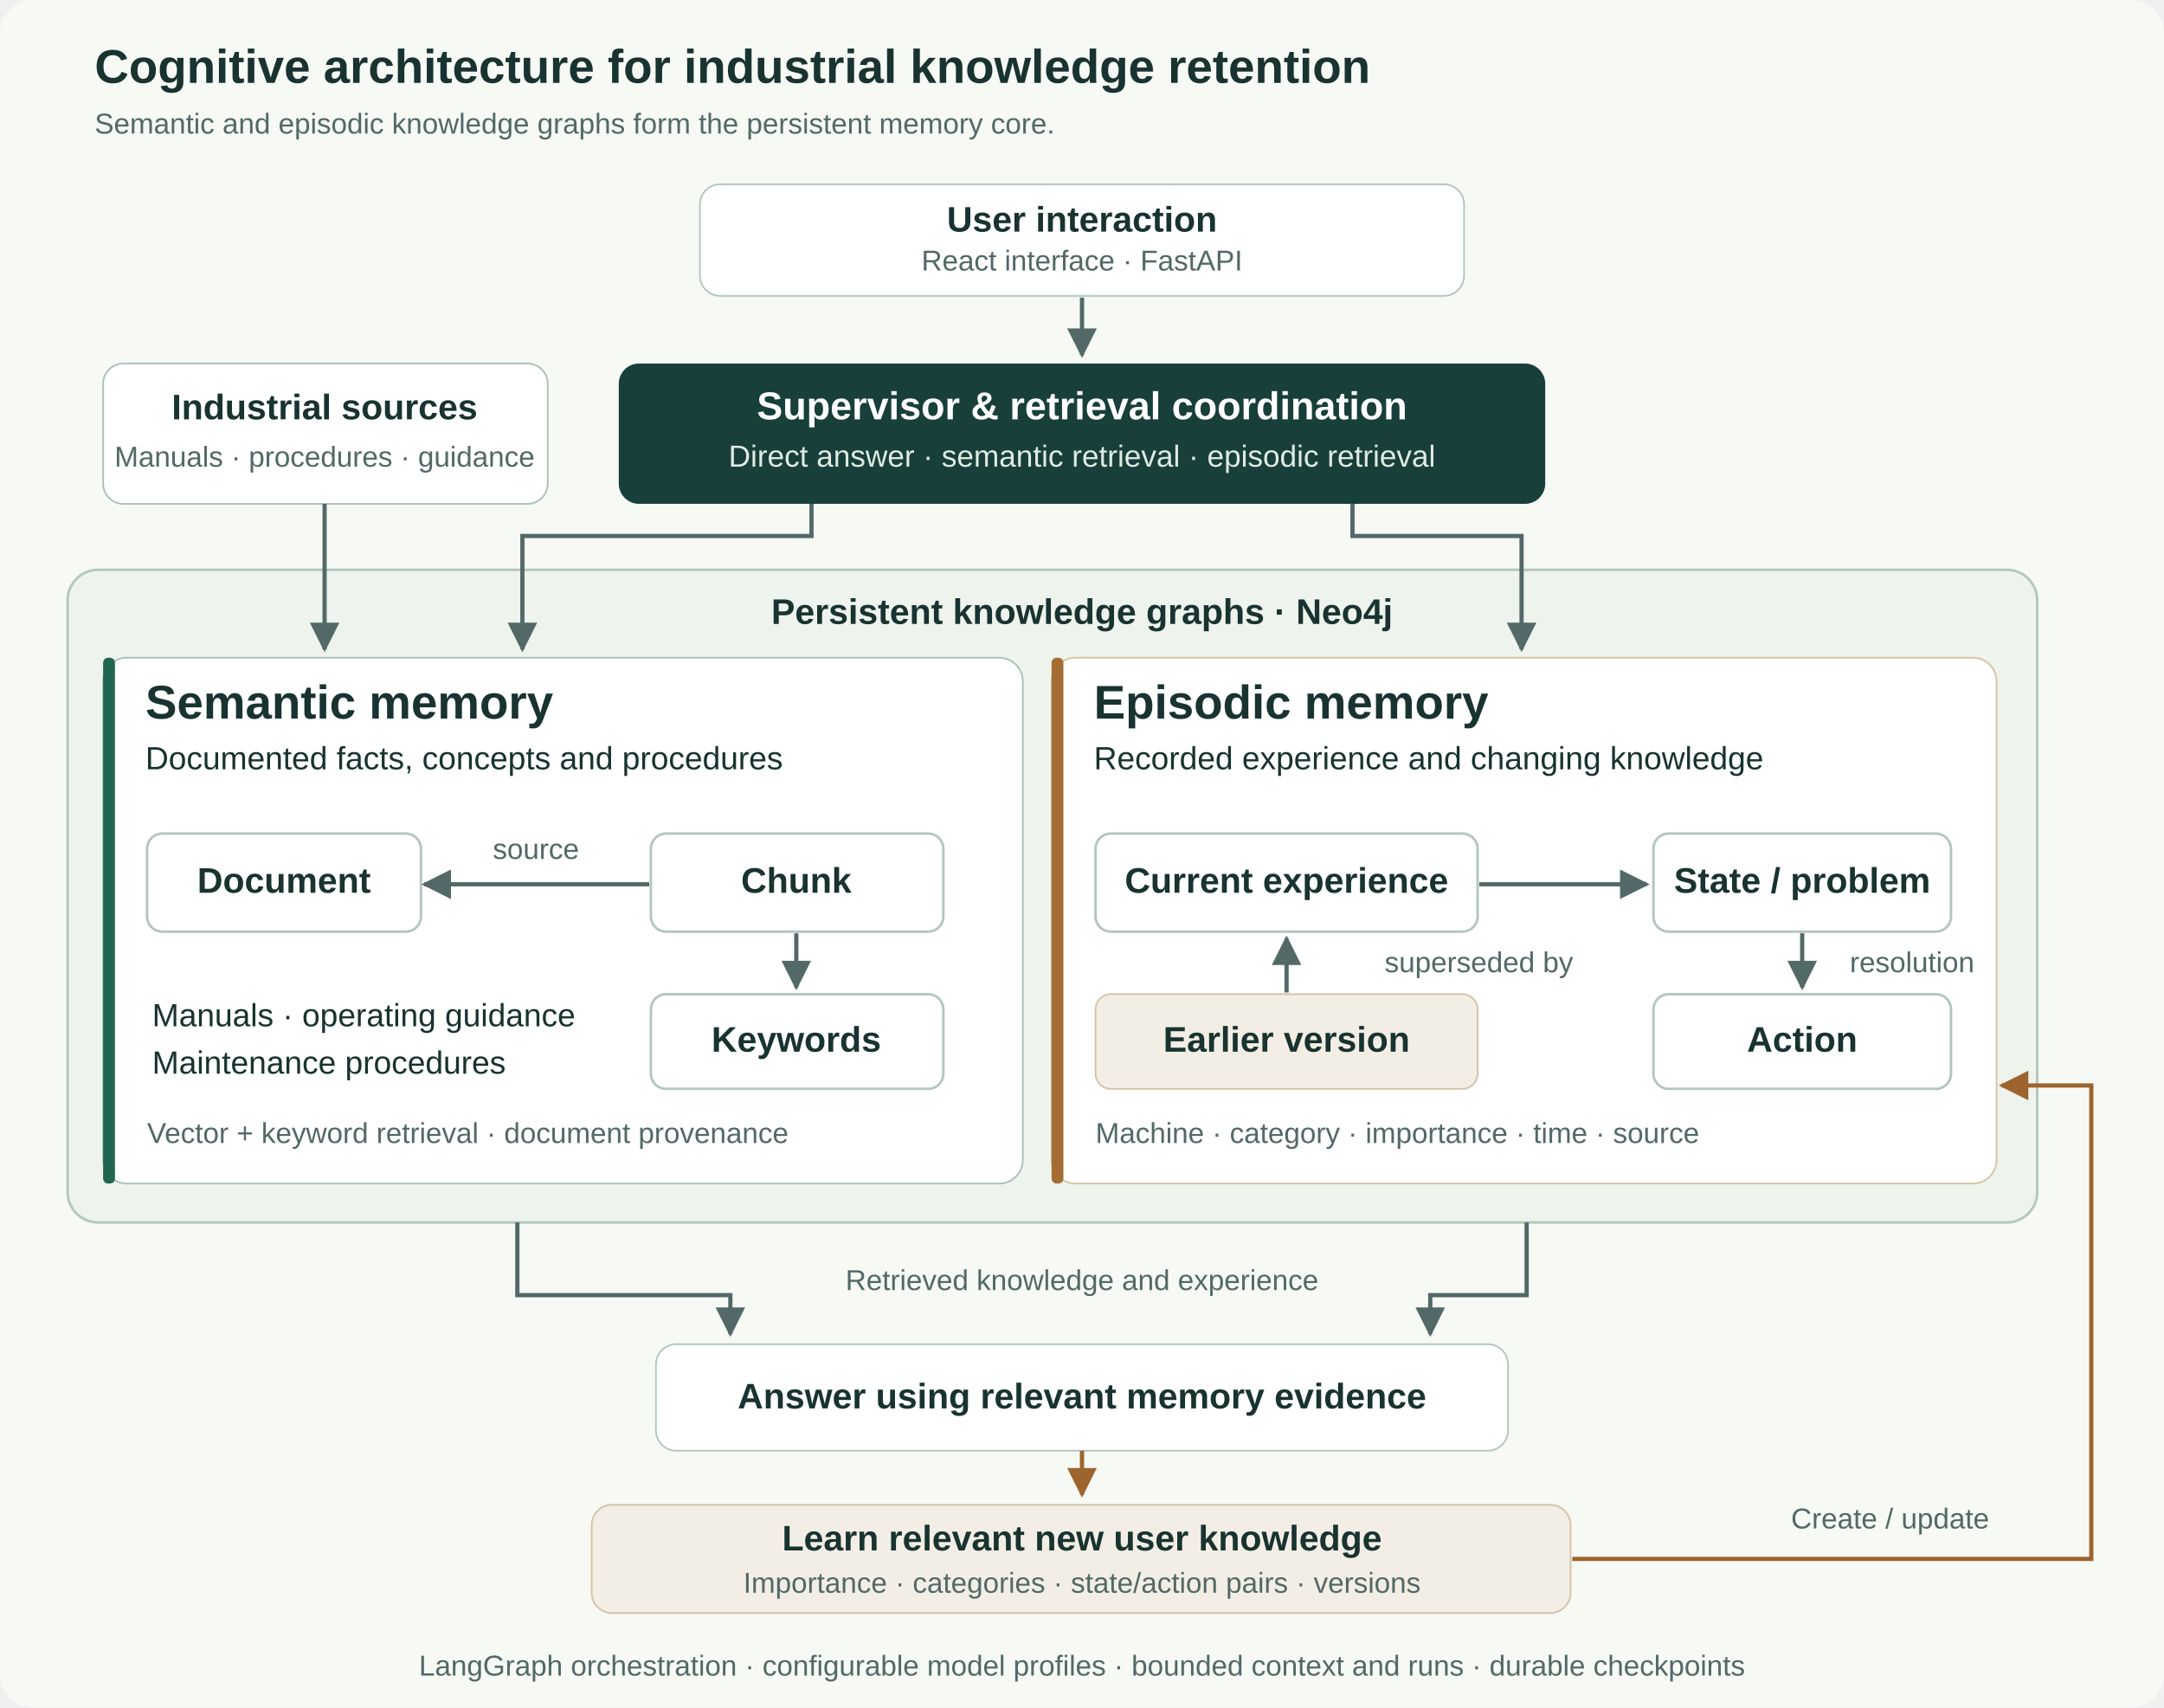
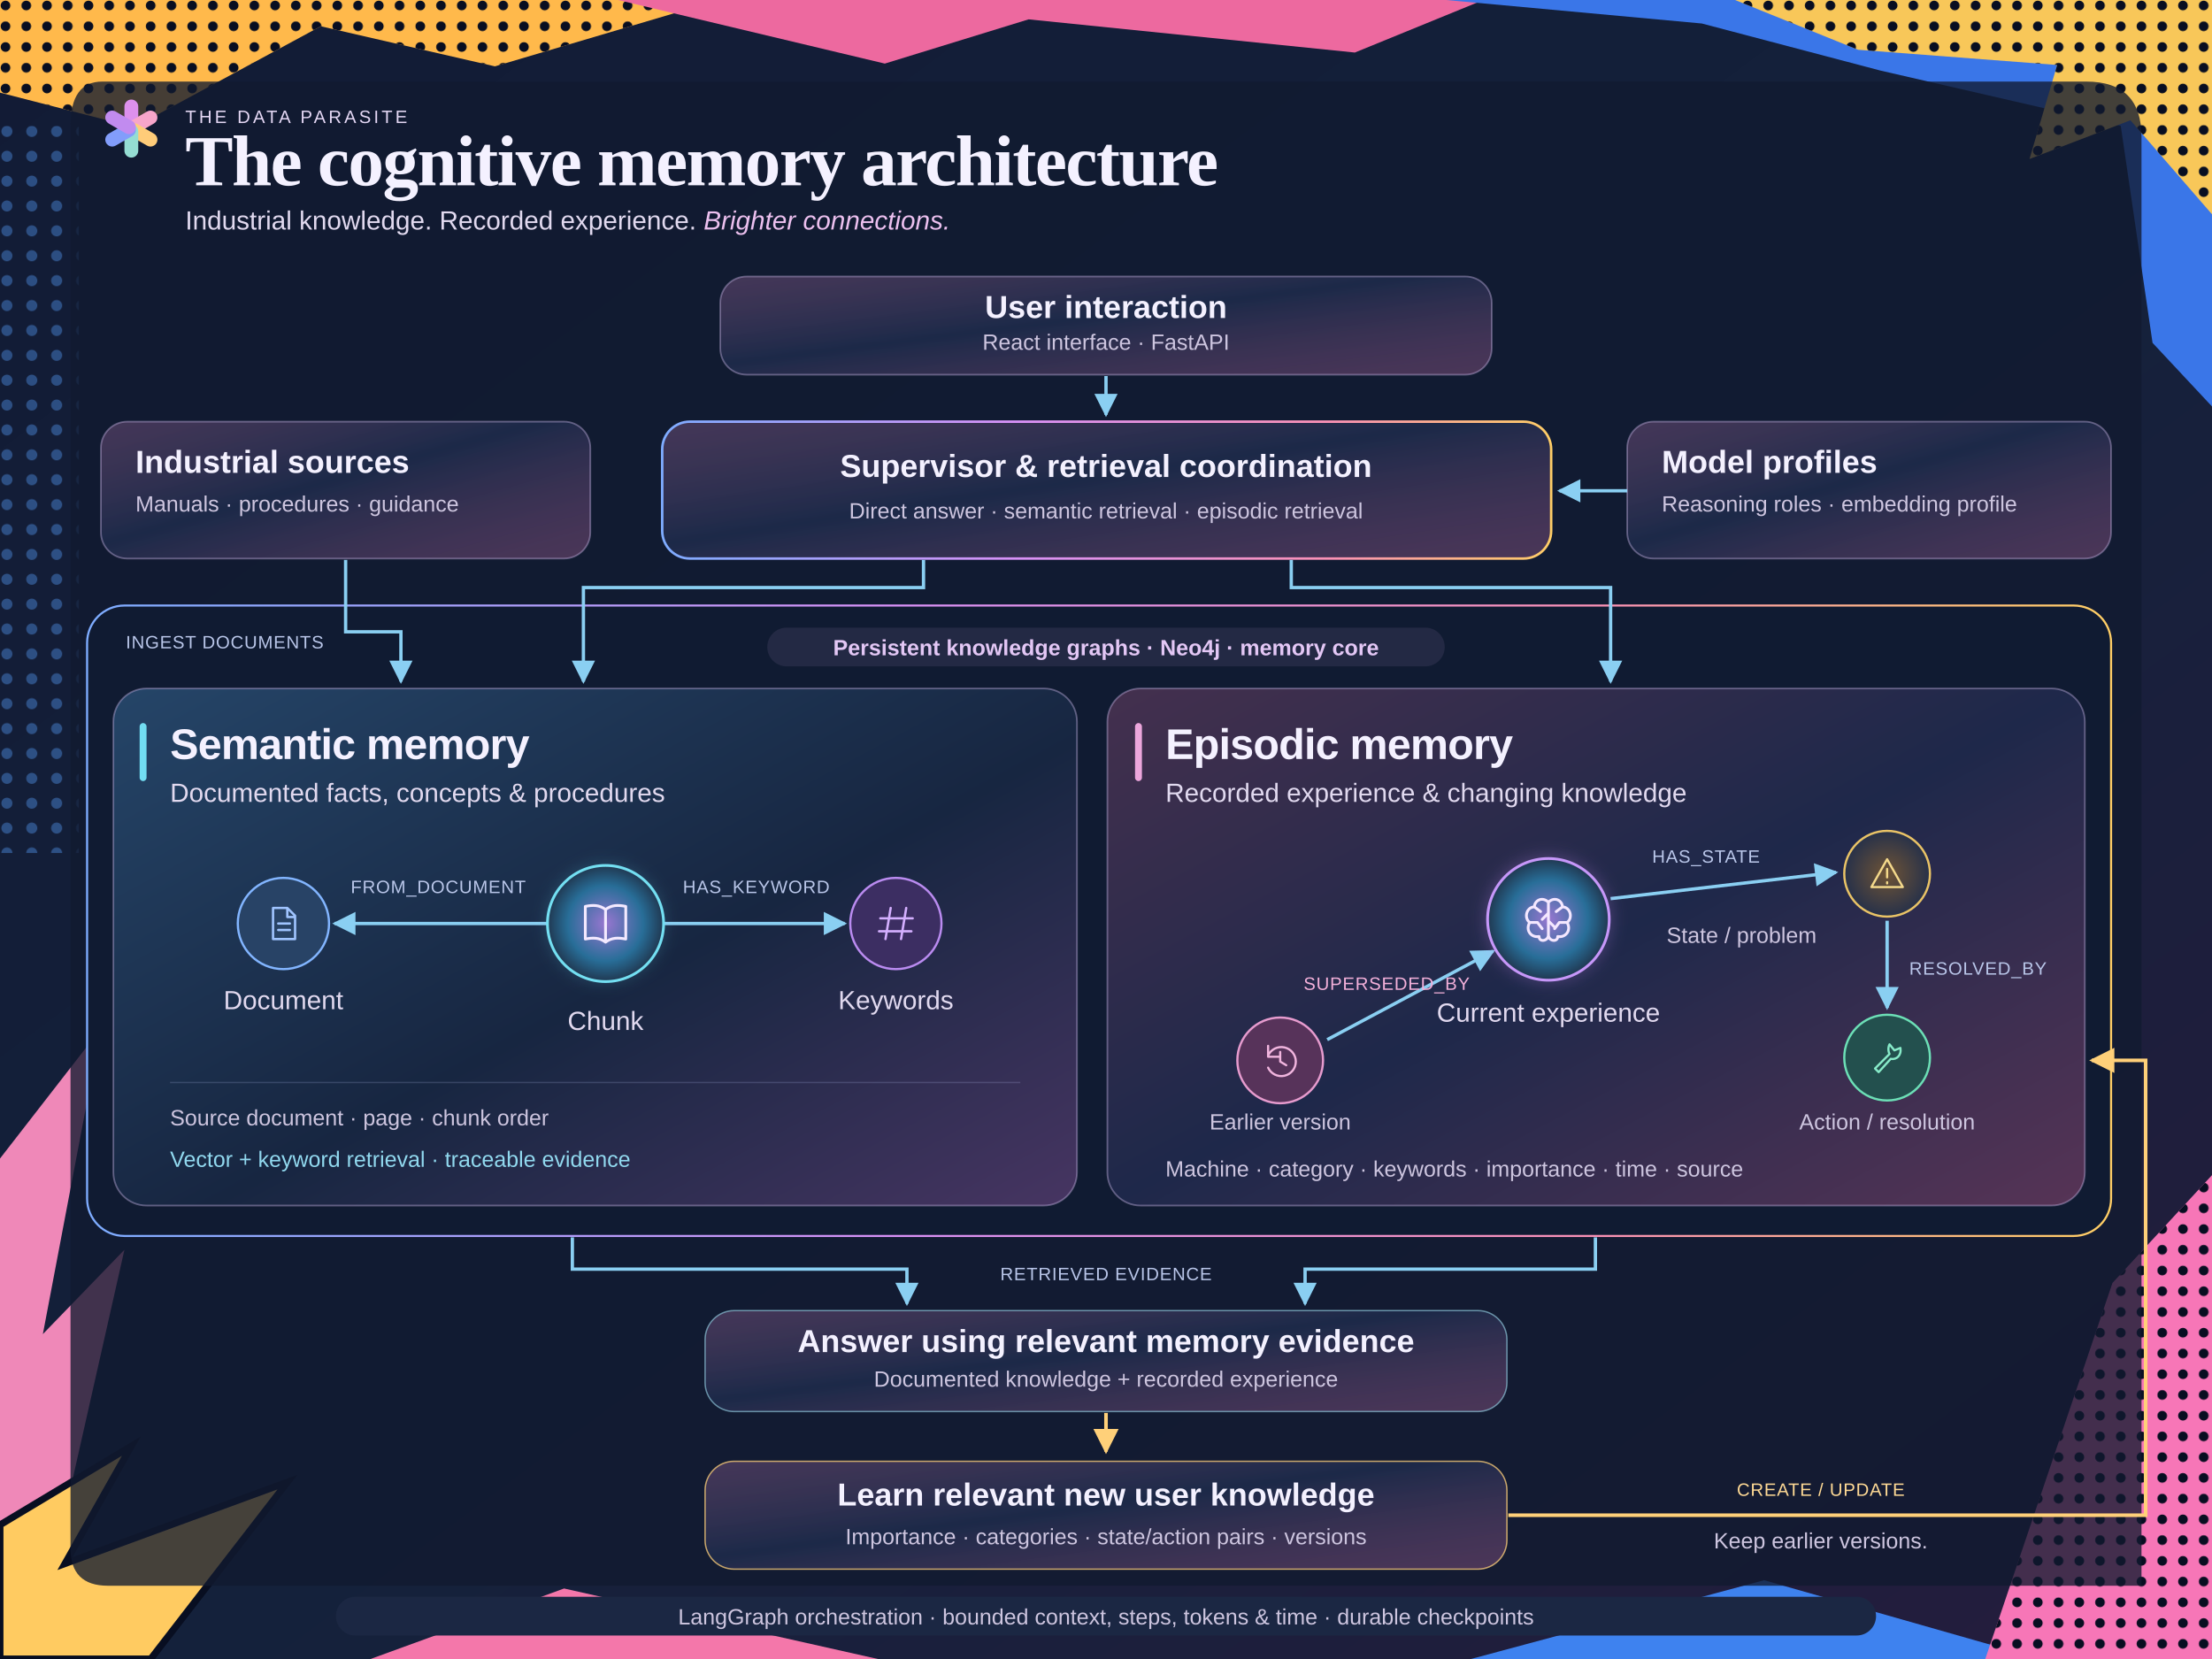
- <svg xmlns="http://www.w3.org/2000/svg" width="1280" height="1010" viewBox="0 0 1280 1010" role="img" aria-labelledby="title description">
+ <svg xmlns="http://www.w3.org/2000/svg" width="1600" height="1200" viewBox="0 0 1600 1200" role="img" aria-labelledby="title description">
  <defs>
-     <marker id="arrow" viewBox="0 0 10 10" refX="9" refY="5" markerWidth="7" markerHeight="7" orient="auto-start-reverse">
-       <path d="M 0 0 L 10 5 L 0 10 z" fill="#526967" />
+     <linearGradient id="ink" x2="1" y2="1">
+       <stop stop-color="#121b35" />
+       <stop offset=".55" stop-color="#14213b" />
+       <stop offset="1" stop-color="#251c3d" />
+     </linearGradient>
+     <linearGradient id="glass" x2="1" y2="1">
+       <stop stop-color="#584267" stop-opacity=".72" />
+       <stop offset=".45" stop-color="#1c2948" />
+       <stop offset="1" stop-color="#69446c" stop-opacity=".65" />
+     </linearGradient>
+     <linearGradient id="semantic" x2="1" y2="1">
+       <stop stop-color="#254568" />
+       <stop offset=".55" stop-color="#172641" />
+       <stop offset="1" stop-color="#473562" />
+     </linearGradient>
+     <linearGradient id="episodic" x2="1" y2="1">
+       <stop stop-color="#44304e" />
+       <stop offset=".5" stop-color="#1e284a" />
+       <stop offset="1" stop-color="#573456" />
+     </linearGradient>
+     <linearGradient id="rainbow" x2="1">
+       <stop stop-color="#7eacff" />
+       <stop offset=".4" stop-color="#d891f6" />
+       <stop offset=".75" stop-color="#fa91b5" />
+       <stop offset="1" stop-color="#ffce66" />
+     </linearGradient>
+     <radialGradient id="hub">
+       <stop stop-color="#9876d0" />
+       <stop offset=".65" stop-color="#286e98" />
+       <stop offset="1" stop-color="#203851" />
+     </radialGradient>
+     <radialGradient id="gold">
+       <stop stop-color="#6f5436" />
+       <stop offset="1" stop-color="#273149" />
+     </radialGradient>
+     <pattern id="dots" width="15" height="15" patternUnits="userSpaceOnUse">
+       <circle cx="4" cy="4" r="3.5" fill="#080e21" />
+     </pattern>
+     <pattern id="blue-dots" width="18" height="18" patternUnits="userSpaceOnUse">
+       <circle cx="5" cy="5" r="4" fill="#58a0ff" opacity=".38" />
+     </pattern>
+     <filter id="glow" x="-60%" y="-60%" width="220%" height="220%">
+       <feGaussianBlur stdDeviation="5" />
+     </filter>
+     <marker id="arrow" viewBox="0 0 10 10" refX="9" refY="5" markerWidth="7" markerHeight="7" orient="auto">
+       <path d="M0 0 L10 5 L0 10Z" fill="#8acff2" />
    </marker>
-     <marker id="learning-arrow" viewBox="0 0 10 10" refX="9" refY="5" markerWidth="7" markerHeight="7" orient="auto">
-       <path d="M 0 0 L 10 5 L 0 10 z" fill="#9d642d" />
+     <marker id="gold-arrow" viewBox="0 0 10 10" refX="9" refY="5" markerWidth="7" markerHeight="7" orient="auto">
+       <path d="M0 0 L10 5 L0 10Z" fill="#ffd079" />
    </marker>
+     <symbol id="document" viewBox="0 0 32 32">
+       <path d="M8 4h11l6 6v18H8Z M19 4v7h6 M12 16h9 M12 21h9" />
+     </symbol>
+     <symbol id="book" viewBox="0 0 32 32">
+       <path d="M16 7c-4-3-8-3-13-2v21c5-1 9-1 13 2 4-3 8-3 13-2V5c-5-1-9-1-13 2Z M16 7v21" />
+     </symbol>
+     <symbol id="hash" viewBox="0 0 32 32">
+       <path d="M12 4 8 28 M24 4 20 28 M4 12h25 M3 22h25" />
+     </symbol>
+     <symbol id="state" viewBox="0 0 32 32">
+       <path d="m16 4 13 23H3Z M16 12v7 M16 23v1" />
+     </symbol>
+     <symbol id="action" viewBox="0 0 32 32">
+       <path d="m6 25 12-12a9 9 0 0 1 0-8l4 5 5-2c1 6-3 10-8 9L9 28Z" />
+     </symbol>
+     <symbol id="history" viewBox="0 0 32 32">
+       <path d="M6 12a12 12 0 1 1 0 10 M6 4v9h9 M16 9v8l5 3" />
+     </symbol>
+     <symbol id="brain" viewBox="0 0 32 32">
+       <path d="M16 5c-4-4-9-1-9 3-5 0-7 7-3 10-3 5 1 10 6 9 0 4 6 3 6-1Zm0 0c4-4 9-1 9 3 5 0 7 7 3 10 3 5-1 10-6 9 0 4-6 3-6-1Z M7 8l4 3 M4 18h5l3 4 M25 8l-4 3 M28 18h-5l-3 4 M16 12l-4 4 M16 17l4 4" />
+     </symbol>
    <style>
-       text {font-family:Arial,Helvetica,sans-serif; fill:#183330}
-       .heading {font-size:28px; font-weight:700}
-       .label {font-size:21px; font-weight:700}
-       .body {font-size:19px}
-       .small {font-size:17px; fill:#526967}
-       .edge {fill:none; stroke:#526967; stroke-width:2.5; marker-end:url(#arrow)}
-       .learn {fill:none; stroke:#9d642d; stroke-width:2.5; marker-end:url(#learning-arrow)}
-       .node {fill:#fff; stroke:#b3c6bf; stroke-width:1.5}
+       text {font-family:'Segoe UI',Arial,sans-serif;fill:#f4f1ff}
+       .display {font-family:Georgia,'Times New Roman',serif;font-size:52px;font-weight:700;letter-spacing:-1px}
+       .heading {font-size:31px;font-weight:600;letter-spacing:-.5px}
+       .label {font-size:23px;font-weight:600}
+       .body {font-size:19px;fill:#e1d9ef}
+       .small {font-size:16px;fill:#cdc5df}
+       .micro {font-size:13px;fill:#b9c6e9;letter-spacing:.5px}
+       .edge {fill:none;stroke:#8acff2;stroke-width:2.4;marker-end:url(#arrow)}
+       .learn {fill:none;stroke:#ffd079;stroke-width:2.6;marker-end:url(#gold-arrow)}
+       .panel {stroke:#d0bbef;stroke-opacity:.4;stroke-width:1.2}
+       .icon {fill:none;stroke:currentColor;stroke-width:1.8;stroke-linecap:round;stroke-linejoin:round}
    </style>
  </defs>
-   <rect width="1280" height="1010" rx="20" fill="#f7f9f5" />
-   <text x="56" y="49" class="heading">Cognitive architecture for industrial knowledge retention</text>
-   <text x="56" y="79" class="small">Semantic and episodic knowledge graphs form the persistent memory core.</text>
-   <rect x="414" y="109" width="452" height="66" rx="12" fill="#fff" stroke="#b3c6bf" />
-   <text x="640" y="137" class="label" text-anchor="middle">User interaction</text>
-   <text x="640" y="160" class="small" text-anchor="middle">React interface · FastAPI</text>
-   <path d="M640 176 V210" class="edge" />
-   <rect x="366" y="215" width="548" height="83" rx="12" fill="#183f39" />
-   <text x="640" y="248" text-anchor="middle" style="fill:#fff;font-size:23px;font-weight:700">Supervisor &amp; retrieval coordination</text>
-   <text x="640" y="276" text-anchor="middle" style="fill:#dfebe3;font-size:18px">Direct answer · semantic retrieval · episodic retrieval</text>
-   <rect x="61" y="215" width="263" height="83" rx="12" fill="#fff" stroke="#a8c3b6" />
-   <text x="192" y="248" text-anchor="middle" class="label">Industrial sources</text>
-   <text x="192" y="276" text-anchor="middle" class="small">Manuals · procedures · guidance</text>
-   <rect x="40" y="337" width="1165" height="386" rx="18" fill="#eef3ed" stroke="#b3c6bf" stroke-width="1.5" />
-   <text x="640" y="369" text-anchor="middle" class="label">Persistent knowledge graphs · Neo4j</text>
-   <path d="M192 298 V384" class="edge" />
-   <path d="M480 298 V317 H309 V384" class="edge" />
-   <path d="M800 298 V317 H900 V384" class="edge" />
-   <rect x="61" y="389" width="544" height="311" rx="14" fill="#fff" stroke="#a8c3b6" />
-   <rect x="61" y="389" width="7" height="311" rx="3" fill="#216650" />
-   <text x="86" y="425" class="heading">Semantic memory</text>
-   <text x="86" y="455" class="body">Documented facts, concepts and procedures</text>
-   <rect x="87" y="493" width="162" height="58" rx="9" class="node" />
-   <text x="168" y="528" text-anchor="middle" class="label">Document</text>
-   <rect x="385" y="493" width="173" height="58" rx="9" class="node" />
-   <text x="471" y="528" text-anchor="middle" class="label">Chunk</text>
-   <path d="M384 523 H251" class="edge" />
-   <text x="317" y="508" text-anchor="middle" class="small">source</text>
-   <rect x="385" y="588" width="173" height="56" rx="9" class="node" />
-   <text x="471" y="622" text-anchor="middle" class="label">Keywords</text>
-   <path d="M471 552 V584" class="edge" />
-   <text x="90" y="607" class="body">Manuals · operating guidance</text>
-   <text x="90" y="635" class="body">Maintenance procedures</text>
-   <text x="87" y="676" class="small">Vector + keyword retrieval · document provenance</text>
-   <rect x="622" y="389" width="559" height="311" rx="14" fill="#fff" stroke="#d4c3a6" />
-   <rect x="622" y="389" width="7" height="311" rx="3" fill="#a46d33" />
-   <text x="647" y="425" class="heading">Episodic memory</text>
-   <text x="647" y="455" class="body">Recorded experience and changing knowledge</text>
-   <rect x="648" y="493" width="226" height="58" rx="9" class="node" />
-   <text x="761" y="528" text-anchor="middle" class="label">Current experience</text>
-   <rect x="978" y="493" width="176" height="58" rx="9" class="node" />
-   <text x="1066" y="528" text-anchor="middle" class="label">State / problem</text>
-   <path d="M875 523 H974" class="edge" />
-   <rect x="978" y="588" width="176" height="56" rx="9" class="node" />
-   <text x="1066" y="622" text-anchor="middle" class="label">Action</text>
-   <path d="M1066 552 V584" class="edge" />
-   <text x="1131" y="575" text-anchor="middle" class="small">resolution</text>
-   <rect x="648" y="588" width="226" height="56" rx="9" fill="#f3eee5" stroke="#d4c3a6" />
-   <text x="761" y="622" text-anchor="middle" class="label">Earlier version</text>
-   <path d="M761 587 V555" class="edge" />
-   <text x="819" y="575" class="small">superseded by</text>
-   <text x="648" y="676" class="small">Machine · category · importance · time · source</text>
-   <path d="M306 723 V766 H432 V789" class="edge" />
-   <path d="M903 723 V766 H846 V789" class="edge" />
-   <text x="640" y="763" class="small" text-anchor="middle">Retrieved knowledge and experience</text>
-   <rect x="388" y="795" width="504" height="63" rx="12" fill="#fff" stroke="#b3c6bf" />
-   <text x="640" y="833" text-anchor="middle" class="label">Answer using relevant memory evidence</text>
-   <path d="M640 858 V884" class="learn" />
-   <rect x="350" y="890" width="579" height="64" rx="12" fill="#f3eee5" stroke="#d4c3a6" />
-   <text x="640" y="917" text-anchor="middle" class="label">Learn relevant new user knowledge</text>
-   <text x="640" y="942" text-anchor="middle" class="small">Importance · categories · state/action pairs · versions</text>
-   <path d="M930 922 H1237 V642 H1184" class="learn" />
-   <text x="1118" y="904" class="small" text-anchor="middle">Create / update</text>
-   <text x="640" y="991" class="small" text-anchor="middle">LangGraph orchestration · configurable model profiles · bounded context and runs · durable checkpoints</text>
+   <rect width="1600" height="1200" rx="24" fill="url(#ink)" />
+   <path d="M0 0H520L358 48 232 19 97 92 0 67Z" fill="#ffb94b" />
+   <path d="M0 0H520L358 48 232 19 97 92 0 67Z" fill="url(#dots)" />
+   <path d="M447 0H1073L980 38 744 14 640 46Z" fill="#ed699f" />
+   <path d="M1046 0H1600V294L1557 248 1534 91 1360 51 1231 17Z" fill="#3a76e8" />
+   <path d="M1255 0H1600V155L1541 87 1468 115 1488 47 1344 36Z" fill="#f8c759" />
+   <path d="M1255 0H1600V155L1541 87 1468 115 1488 47 1344 36Z" fill="url(#dots)" />
+   <path d="M0 838 73 744 31 965 90 904 41 1121 0 1200Z" fill="#ef88b8" />
+   <path d="M0 1200V1103L95 1046 47 1131 208 1072 109 1200Z" fill="#ffcb61" stroke="#080e21" stroke-width="5" />
+   <path d="M268 1200 408 1149 635 1200Z" fill="#f477aa" />
+   <path d="M1064 1200 1276 1143 1476 1200Z" fill="#3e82ef" />
+   <path d="M1528 928 1600 850V1200H1436Z" fill="#f776b7" />
+   <path d="M1528 928 1600 850V1200H1436Z" fill="url(#dots)" />
+   <rect x="0" y="91" width="57" height="526" fill="url(#blue-dots)" />
+   <path d="M74 59H1509Q1549 59 1549 99V1147H78Q51 1147 51 1120V91Q51 59 74 59Z" fill="#111a30" fill-opacity=".78" />
+   <g transform="translate(95 93)">
+     <rect x="-5" y="-21" width="10" height="24" rx="5" fill="#dd90ec" />
+     <rect x="-5" y="-21" width="10" height="24" rx="5" fill="#f7a5c9" transform="rotate(60)" />
+     <rect x="-5" y="-21" width="10" height="24" rx="5" fill="#ffcc79" transform="rotate(120)" />
+     <rect x="-5" y="-21" width="10" height="24" rx="5" fill="#95ddd3" transform="rotate(180)" />
+     <rect x="-5" y="-21" width="10" height="24" rx="5" fill="#829dfb" transform="rotate(240)" />
+     <rect x="-5" y="-21" width="10" height="24" rx="5" fill="#c18bef" transform="rotate(300)" />
+   </g>
+   <text x="134" y="89" class="micro" style="fill:#e5d8f5;letter-spacing:2px">THE DATA PARASITE</text>
+   <text x="134" y="134" class="display">The cognitive memory architecture</text>
+   <text x="134" y="166" class="body">Industrial knowledge. Recorded experience. <tspan fill="#ecc0ef" font-style="italic">Brighter connections.</tspan>
+   </text>
+   <rect x="521" y="200" width="558" height="71" rx="19" fill="url(#glass)" class="panel" />
+   <text x="800" y="230" text-anchor="middle" class="label">User interaction</text>
+   <text x="800" y="253" text-anchor="middle" class="small">React interface · FastAPI</text>
+   <path d="M800 272V300" class="edge" />
+   <rect x="73" y="305" width="354" height="99" rx="19" fill="url(#glass)" class="panel" />
+   <text x="98" y="342" class="label">Industrial sources</text>
+   <text x="98" y="370" class="small">Manuals · procedures · guidance</text>
+   <rect x="479" y="305" width="643" height="99" rx="20" fill="url(#glass)" stroke="url(#rainbow)" stroke-width="1.8" />
+   <text x="800" y="345" text-anchor="middle" class="label">Supervisor &amp; retrieval coordination</text>
+   <text x="800" y="375" text-anchor="middle" class="small">Direct answer · semantic retrieval · episodic retrieval</text>
+   <rect x="1177" y="305" width="350" height="99" rx="19" fill="url(#glass)" class="panel" />
+   <text x="1202" y="342" class="label">Model profiles</text>
+   <text x="1202" y="370" class="small">Reasoning roles · embedding profile</text>
+   <path d="M1177 355H1128" class="edge" />
+   <rect x="63" y="438" width="1464" height="456" rx="27" fill="#101b32" stroke="url(#rainbow)" stroke-width="1.5" />
+   <rect x="555" y="454" width="490" height="28" rx="14" fill="#d9b1f219" />
+   <text x="800" y="474" text-anchor="middle" class="small" style="fill:#e3c7f5;font-weight:600">Persistent knowledge graphs · Neo4j · memory core</text>
+   <path d="M250 405V457H290V493" class="edge" />
+   <text x="91" y="469" class="micro">INGEST DOCUMENTS</text>
+   <path d="M668 405V425H422V493" class="edge" />
+   <path d="M934 405V425H1165V493" class="edge" />
+   <rect x="82" y="498" width="697" height="374" rx="24" fill="url(#semantic)" class="panel" />
+   <rect x="101" y="523" width="5" height="42" rx="2.5" fill="#72ddf2" />
+   <text x="123" y="549" class="heading">Semantic memory</text>
+   <text x="123" y="580" class="body">Documented facts, concepts &amp; procedures</text>
+   <path d="M396 668H242" class="edge" />
+   <text x="317" y="646" text-anchor="middle" class="micro">FROM_DOCUMENT</text>
+   <path d="M480 668H611" class="edge" />
+   <text x="547" y="646" text-anchor="middle" class="micro">HAS_KEYWORD</text>
+   <circle cx="438" cy="668" r="44" fill="#66d8ef" opacity=".16" filter="url(#glow)" />
+   <circle cx="438" cy="668" r="42" fill="url(#hub)" stroke="#73dff2" stroke-width="2" />
+   <use href="#book" x="420" y="650" width="36" height="36" class="icon" color="#f3e9ff" />
+   <circle cx="205" cy="668" r="33" fill="#284366" stroke="#82b5ff" stroke-width="1.6" />
+   <use href="#document" x="190" y="653" width="30" height="30" class="icon" color="#9fc4ff" />
+   <circle cx="648" cy="668" r="33" fill="#3c2e62" stroke="#ba8bf0" stroke-width="1.6" />
+   <use href="#hash" x="633" y="653" width="30" height="30" class="icon" color="#d4afff" />
+   <text x="205" y="730" text-anchor="middle" class="body">Document</text>
+   <text x="438" y="745" text-anchor="middle" class="body">Chunk</text>
+   <text x="648" y="730" text-anchor="middle" class="body">Keywords</text>
+   <path d="M123 783H738" stroke="#c3d1ff" stroke-opacity=".18" />
+   <text x="123" y="814" class="small">Source document · page · chunk order</text>
+   <text x="123" y="844" class="small" style="fill:#91d9ef">Vector + keyword retrieval · traceable evidence</text>
+   <rect x="801" y="498" width="707" height="374" rx="24" fill="url(#episodic)" class="panel" />
+   <rect x="821" y="523" width="5" height="42" rx="2.5" fill="#eca6dc" />
+   <text x="843" y="549" class="heading">Episodic memory</text>
+   <text x="843" y="580" class="body">Recorded experience &amp; changing knowledge</text>
+   <path d="M1165 650 1328 631" class="edge" />
+   <text x="1234" y="624" text-anchor="middle" class="micro">HAS_STATE</text>
+   <path d="M1365 666V729" class="edge" />
+   <text x="1381" y="705" class="micro">RESOLVED_BY</text>
+   <path d="M960 752 1080 688" class="edge" />
+   <text x="1003" y="716" text-anchor="middle" class="micro" style="fill:#f3b0da">SUPERSEDED_BY</text>
+   <circle cx="1120" cy="665" r="47" fill="#d38cfa" opacity=".2" filter="url(#glow)" />
+   <circle cx="1120" cy="665" r="44" fill="url(#hub)" stroke="#c697f9" stroke-width="2" />
+   <use href="#brain" x="1102" y="647" width="36" height="36" class="icon" color="#f4e7ff" />
+   <circle cx="1365" cy="632" r="31" fill="url(#gold)" stroke="#e9c366" stroke-width="1.6" />
+   <use href="#state" x="1351" y="618" width="28" height="28" class="icon" color="#f4d98b" />
+   <circle cx="1365" cy="765" r="31" fill="#23504e" stroke="#6cdfb6" stroke-width="1.6" />
+   <use href="#action" x="1351" y="751" width="28" height="28" class="icon" color="#88ebc9" />
+   <circle cx="926" cy="767" r="31" fill="#57335a" stroke="#e69bce" stroke-width="1.6" />
+   <use href="#history" x="912" y="753" width="28" height="28" class="icon" color="#f1b5de" />
+   <text x="1120" y="739" text-anchor="middle" class="body">Current experience</text>
+   <text x="1314" y="682" text-anchor="end" class="small">State / problem</text>
+   <text x="1365" y="817" text-anchor="middle" class="small">Action / resolution</text>
+   <text x="926" y="817" text-anchor="middle" class="small">Earlier version</text>
+   <text x="843" y="851" class="small">Machine · category · keywords · importance · time · source</text>
+   <path d="M414 895V918H656V943" class="edge" />
+   <path d="M1154 895V918H944V943" class="edge" />
+   <text x="800" y="926" text-anchor="middle" class="micro">RETRIEVED EVIDENCE</text>
+   <rect x="510" y="948" width="580" height="73" rx="21" fill="url(#glass)" stroke="#93cde1" stroke-opacity=".65" />
+   <text x="800" y="978" text-anchor="middle" class="label">Answer using relevant memory evidence</text>
+   <text x="800" y="1003" text-anchor="middle" class="small">Documented knowledge + recorded experience</text>
+   <path d="M800 1022V1050" class="learn" />
+   <rect x="510" y="1057" width="580" height="78" rx="21" fill="url(#glass)" stroke="#ffd079" stroke-opacity=".75" />
+   <text x="800" y="1089" text-anchor="middle" class="label">Learn relevant new user knowledge</text>
+   <text x="800" y="1117" text-anchor="middle" class="small">Importance · categories · state/action pairs · versions</text>
+   <path d="M1091 1096H1552V767H1513" class="learn" />
+   <text x="1317" y="1082" text-anchor="middle" class="micro" style="fill:#ffda95">CREATE / UPDATE</text>
+   <text x="1317" y="1120" text-anchor="middle" class="small">Keep earlier versions.</text>
+   <rect x="243" y="1155" width="1114" height="28" rx="14" fill="#1b2743" />
+   <text x="800" y="1175" text-anchor="middle" class="small">LangGraph orchestration · bounded context, steps, tokens &amp; time · durable checkpoints</text>
</svg>
